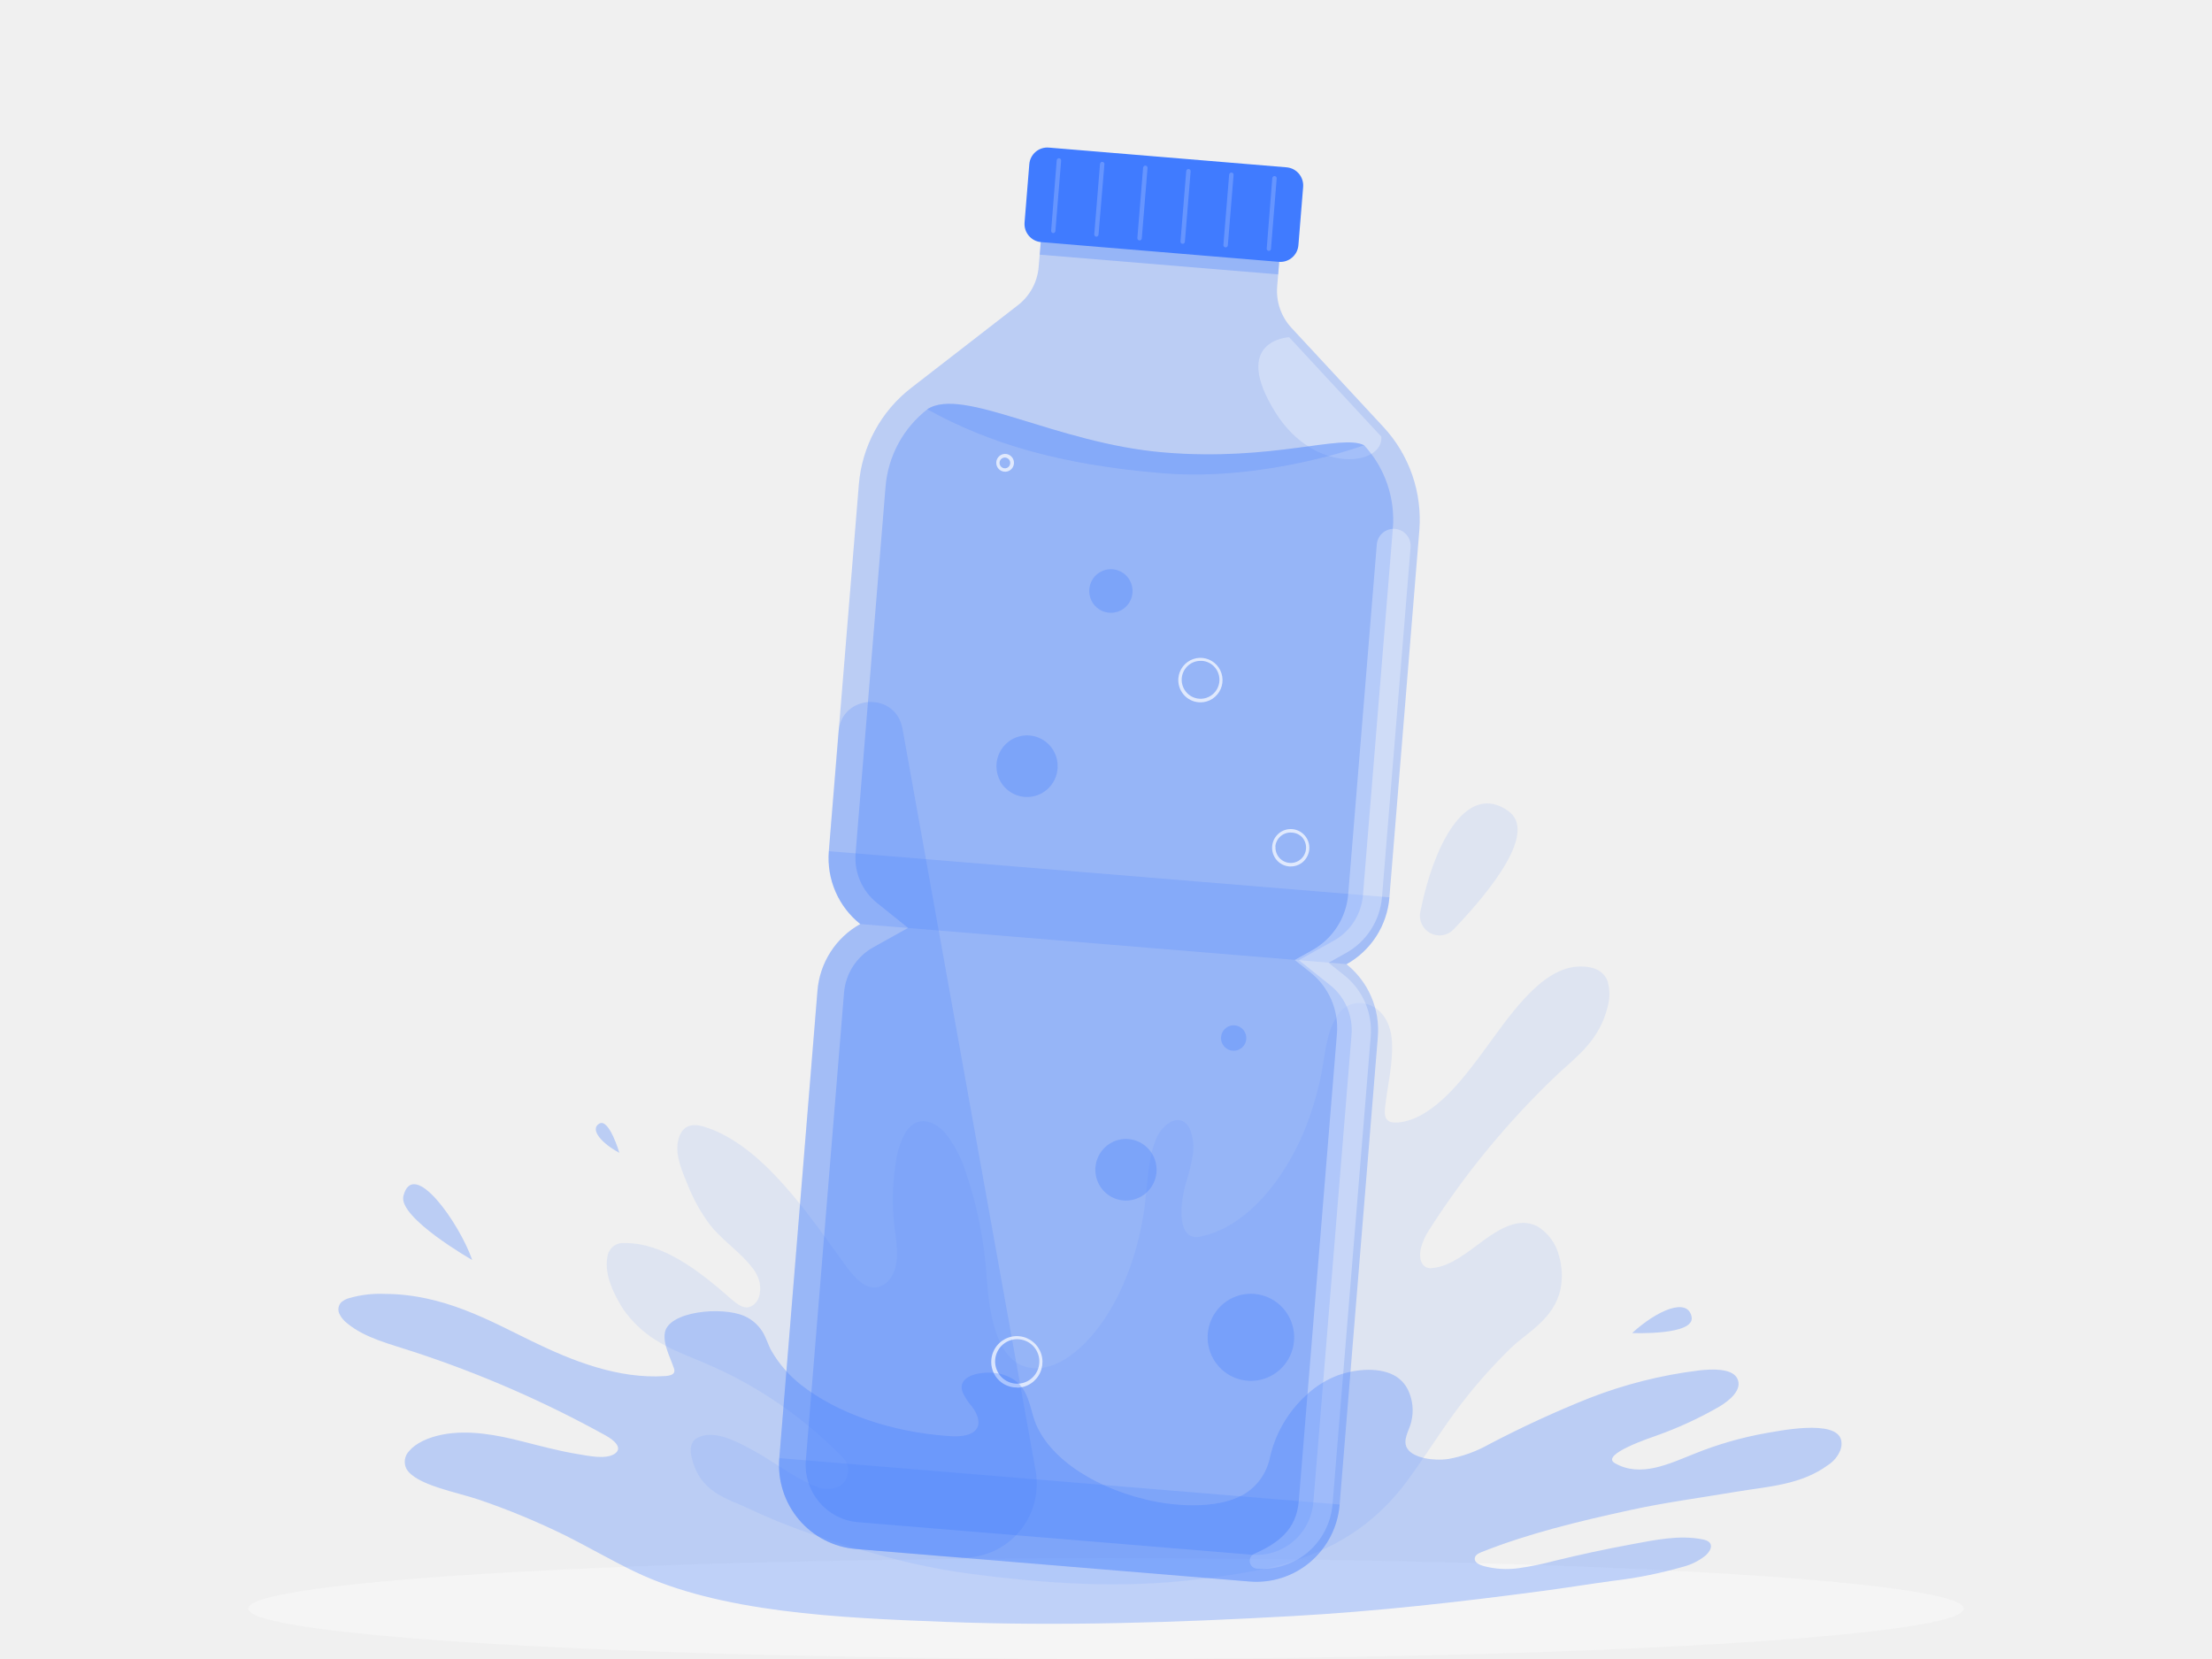
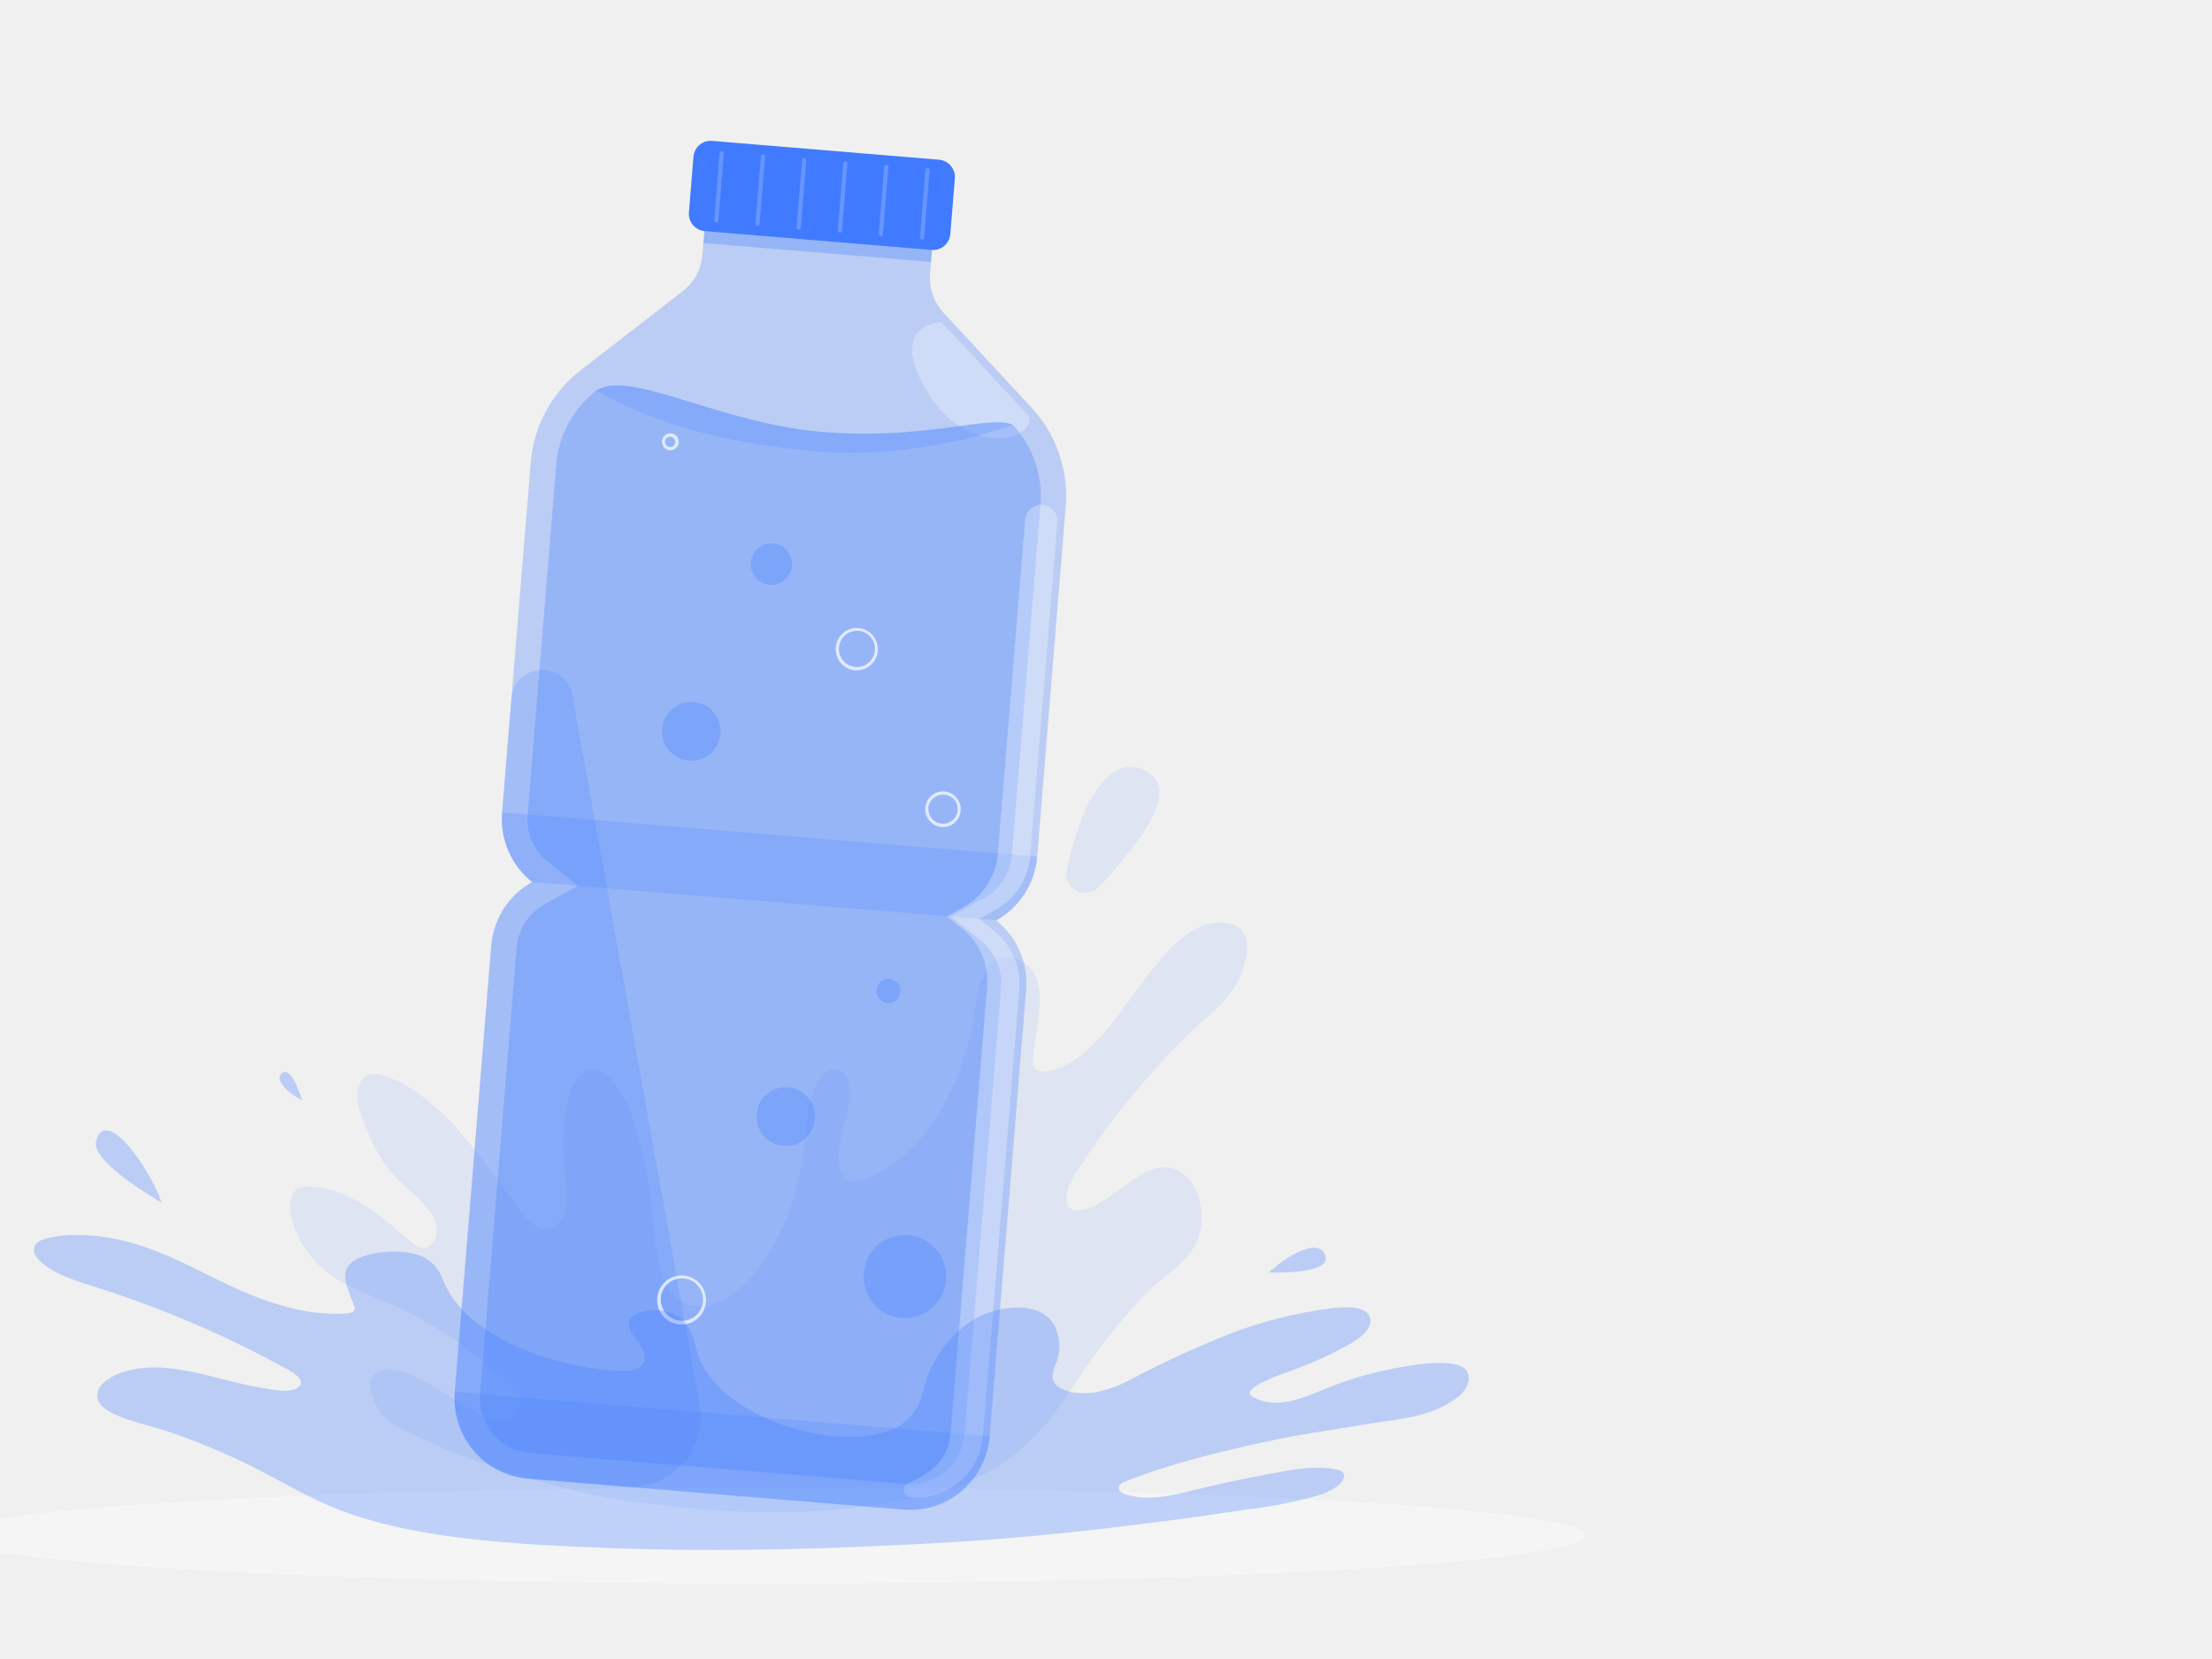
- <svg xmlns="http://www.w3.org/2000/svg" width="280" height="210" viewBox="0 0 280 210" fill="none">
+ <svg xmlns="http://www.w3.org/2000/svg" width="280" height="210" viewBox="50 0 270 220" fill="none">
  <g clip-path="url(#clip0_115_1517)">
    <path d="M140 210C199.966 210 248.578 207.144 248.578 203.62C248.578 200.097 199.966 197.24 140 197.24C80.034 197.24 31.422 200.097 31.422 203.62C31.422 207.144 80.034 210 140 210Z" fill="#F5F5F5" />
    <path opacity="0.1" d="M76.888 159.079C76.955 158.572 77.213 158.109 77.609 157.787C78.005 157.465 78.509 157.309 79.016 157.349C83.81 157.276 88.295 160.686 92.456 164.343C93.38 165.149 94.382 165.983 95.418 165.138C95.739 164.871 95.973 164.514 96.09 164.112C96.27 163.456 96.27 162.763 96.09 162.106C95.936 161.564 95.68 161.057 95.334 160.612C93.526 158.217 91.325 157.067 89.538 154.593C88.538 153.176 87.709 151.643 87.069 150.028C86.509 148.608 85.389 146.314 85.837 144.392C86.335 142.093 88.043 142.29 89.079 142.606C92.355 143.592 95.413 145.942 98.19 148.867C101.153 151.978 103.835 155.726 106.506 159.451C107.514 160.866 108.578 162.32 109.866 162.833C111.154 163.346 112.784 162.517 113.327 160.477C113.87 158.437 113.232 156.092 113.098 154.063C112.918 151.642 113.034 149.208 113.445 146.816C113.627 145.551 114.051 144.334 114.694 143.231C116.138 141.101 118.278 141.85 119.678 143.462C120.746 144.811 121.573 146.336 122.119 147.971C123.69 152.487 124.632 157.2 124.919 161.976C125.132 164.935 125.58 168.018 126.79 170.312C128.744 174.02 132.39 173.727 135.218 171.783C140.14 168.401 143.937 160.759 144.95 152.215C145.281 149.431 145.365 146.421 146.373 144.088C147.252 142.07 149.509 140.706 150.612 142.882C151.056 143.97 151.181 145.163 150.97 146.32C150.773 147.465 150.494 148.596 150.136 149.701C149.576 151.617 149.016 155.208 150.528 156.329C150.753 156.467 151.006 156.554 151.268 156.583C151.53 156.612 151.796 156.583 152.046 156.498C156.996 155.461 161.599 150.772 164.623 144.229C165.719 141.766 166.556 139.196 167.121 136.558C167.485 134.946 167.636 133.216 168.039 131.616C168.298 130.356 168.821 129.166 169.574 128.127C171.5 125.805 175.946 126.898 176.198 131.875C176.35 134.755 175.588 137.573 175.308 140.391C175.134 142.149 176.215 142.138 177.022 142.082C180.886 141.687 184.302 137.764 187.331 133.684C190.932 128.831 194.919 122.531 199.836 122.345C200.956 122.305 202.821 122.452 203.493 124.193C203.804 125.26 203.804 126.395 203.493 127.462C202.496 131.621 199.573 133.769 197.333 135.826C191.017 141.787 185.463 148.515 180.796 155.856C180.085 156.983 179.351 158.843 180.029 159.947C180.159 160.158 180.348 160.324 180.573 160.424C180.797 160.525 181.047 160.555 181.289 160.511C183.602 160.331 185.769 158.482 187.88 156.949C189.991 155.416 192.388 154.075 194.6 155.23C195.282 155.642 195.876 156.186 196.348 156.83C196.82 157.474 197.16 158.206 197.35 158.984C197.745 160.346 197.808 161.784 197.534 163.177C196.722 167.004 193.211 168.723 191.279 170.611C188.619 173.193 186.183 176.001 183.999 179.002C181.983 181.781 180.079 184.824 178.063 187.552C170.783 197.319 160.703 198.768 151.743 199.9C141.994 201.129 132.222 200.464 122.528 199.173C115.478 198.227 108.528 196.209 101.646 193.814C99.282 192.951 96.936 192.01 94.618 190.894C92.126 189.699 88.458 188.961 87.5 184.255C87.298 183.241 87.534 182.418 88.2 182.04C90.266 180.857 93.212 182.44 95.155 183.483C97.838 184.926 100.38 186.983 103.135 188.093C103.578 188.312 104.061 188.439 104.553 188.465C105.046 188.491 105.539 188.416 106.002 188.245C106.457 188.053 106.831 187.709 107.061 187.27C107.354 186.699 107.426 186.038 107.262 185.416C107.149 185.08 106.957 184.777 106.702 184.531C101.743 179.416 95.818 175.35 89.275 172.572C87.175 171.664 85.03 170.921 83.009 169.636C81.375 168.618 79.965 167.276 78.865 165.69C77.924 164.174 76.412 161.497 76.888 159.079Z" fill="#407BFF" />
    <path opacity="0.1" d="M183.999 117.65C183.625 118.04 183.135 118.297 182.602 118.382C182.07 118.467 181.525 118.375 181.049 118.12C180.574 117.865 180.193 117.462 179.966 116.97C179.738 116.479 179.676 115.926 179.788 115.395C181.72 105.955 185.92 99.091 190.915 102.653C194.645 105.307 188.798 112.628 183.999 117.65Z" fill="#407BFF" />
    <path opacity="0.3" d="M170.447 122.057C171.975 121.208 173.27 119.992 174.217 118.517C175.164 117.042 175.733 115.354 175.874 113.603L179.659 67.191C179.856 64.806 179.554 62.405 178.774 60.143C177.994 57.882 176.752 55.81 175.129 54.06L163.464 41.486C162.822 40.791 162.331 39.969 162.022 39.072C161.712 38.176 161.591 37.224 161.667 36.278L162.227 29.482L132.037 26.985L131.477 33.782C131.4 34.727 131.127 35.646 130.677 36.48C130.227 37.314 129.608 38.044 128.862 38.623L115.31 49.123C113.426 50.584 111.866 52.425 110.73 54.528C109.594 56.631 108.907 58.95 108.713 61.336L104.922 107.747C104.778 109.496 105.067 111.252 105.762 112.861C106.456 114.47 107.536 115.881 108.903 116.968C107.376 117.816 106.081 119.032 105.135 120.508C104.189 121.983 103.621 123.671 103.483 125.422L98.65 184.599C98.422 187.412 99.313 190.202 101.128 192.354C102.942 194.507 105.531 195.847 108.327 196.079L158.167 200.199C159.551 200.314 160.944 200.154 162.266 199.727C163.588 199.3 164.814 198.615 165.874 197.711C166.933 196.807 167.805 195.702 168.44 194.459C169.075 193.216 169.46 191.859 169.574 190.466L174.407 131.289C174.554 129.541 174.27 127.783 173.579 126.172C172.889 124.562 171.813 123.148 170.447 122.057Z" fill="#407BFF" />
    <path opacity="0.3" d="M132.045 26.995L131.617 32.236L161.8 34.733L162.228 29.492L132.045 26.995Z" fill="#407BFF" />
    <path opacity="0.3" d="M174.849 55.271L163.184 42.686C163.184 42.686 155.663 43.013 161.504 52.296C166.482 60.147 175.157 58.923 174.849 55.271Z" fill="white" />
    <path opacity="0.2" d="M98.655 184.576C98.428 187.39 99.319 190.179 101.133 192.332C102.948 194.484 105.537 195.824 108.332 196.057L158.172 200.177C159.556 200.292 160.949 200.131 162.272 199.704C163.594 199.277 164.82 198.592 165.879 197.688C166.939 196.784 167.811 195.679 168.445 194.436C169.08 193.193 169.466 191.836 169.579 190.443L98.655 184.576Z" fill="#407BFF" />
    <path opacity="0.3" d="M172.67 56.359C173.973 57.765 174.97 59.429 175.596 61.245C176.223 63.061 176.466 64.988 176.31 66.904L172.525 113.321C172.426 114.515 172.036 115.665 171.39 116.67C170.743 117.675 169.859 118.503 168.818 119.081L164.41 121.539L168.358 124.689C169.292 125.43 170.03 126.392 170.505 127.49C170.98 128.587 171.177 129.786 171.08 130.979L166.247 190.156C166.092 192.074 165.186 193.851 163.73 195.098C162.274 196.344 160.386 196.959 158.48 196.806L108.64 192.686C107.694 192.611 106.771 192.349 105.925 191.914C105.08 191.48 104.327 190.882 103.711 190.156C103.095 189.429 102.627 188.587 102.334 187.678C102.041 186.769 101.929 185.811 102.004 184.858L106.837 125.681C106.933 124.487 107.322 123.336 107.968 122.33C108.614 121.324 109.497 120.495 110.538 119.915L114.946 117.458L111.026 114.308C110.092 113.567 109.354 112.605 108.879 111.507C108.404 110.41 108.207 109.211 108.304 108.018L112.095 61.606C112.252 59.69 112.805 57.828 113.719 56.14C114.632 54.451 115.885 52.973 117.398 51.8C121.878 48.886 133.638 56.139 147.409 57.278C161.179 58.416 169.792 54.9 172.67 56.359Z" fill="#407BFF" />
    <path opacity="0.2" d="M147.381 57.283C133.616 56.156 121.845 48.886 117.365 51.8C125.205 56.139 134.165 58.828 147.162 59.904C160.16 60.981 172.67 56.359 172.67 56.359C169.792 54.9 161.146 58.428 147.381 57.283Z" fill="#407BFF" />
    <path opacity="0.2" d="M104.927 107.747C104.784 109.496 105.072 111.252 105.767 112.861C106.462 114.47 107.541 115.881 108.909 116.968L170.447 122.04C171.975 121.191 173.27 119.975 174.217 118.5C175.164 117.025 175.733 115.337 175.874 113.586L104.927 107.747Z" fill="#407BFF" />
    <path d="M162.859 21.18L132.761 18.682C131.5 18.578 130.394 19.521 130.291 20.79L129.691 28.16C129.587 29.429 130.526 30.542 131.786 30.647L161.885 33.145C163.146 33.249 164.251 32.306 164.355 31.037L164.955 23.667C165.058 22.398 164.12 21.285 162.859 21.18Z" fill="#407BFF" />
    <path opacity="0.2" d="M133.314 29.51C133.277 29.507 133.241 29.497 133.208 29.48C133.175 29.463 133.146 29.44 133.122 29.411C133.098 29.383 133.08 29.35 133.069 29.315C133.057 29.28 133.053 29.242 133.056 29.205L133.762 20.289C133.768 20.215 133.803 20.145 133.859 20.097C133.916 20.048 133.99 20.024 134.064 20.03C134.138 20.036 134.207 20.071 134.255 20.128C134.304 20.186 134.328 20.26 134.322 20.334L133.594 29.245C133.589 29.317 133.558 29.384 133.506 29.433C133.454 29.482 133.385 29.51 133.314 29.51Z" fill="white" />
    <path opacity="0.2" d="M138.774 29.96C138.737 29.958 138.701 29.948 138.668 29.931C138.635 29.914 138.606 29.891 138.582 29.862C138.558 29.834 138.54 29.801 138.528 29.766C138.517 29.73 138.513 29.693 138.516 29.656L139.244 20.746C139.251 20.672 139.287 20.603 139.343 20.555C139.4 20.506 139.472 20.482 139.546 20.486C139.583 20.489 139.619 20.5 139.651 20.517C139.684 20.533 139.713 20.557 139.736 20.585C139.76 20.613 139.777 20.646 139.788 20.682C139.799 20.717 139.802 20.754 139.798 20.791L139.054 29.701C139.047 29.772 139.014 29.837 138.963 29.885C138.911 29.933 138.844 29.959 138.774 29.96Z" fill="white" />
    <path opacity="0.2" d="M144.228 30.434C144.191 30.431 144.155 30.421 144.122 30.404C144.09 30.387 144.06 30.364 144.036 30.336C144.012 30.307 143.994 30.275 143.983 30.239C143.972 30.204 143.967 30.167 143.97 30.13L144.698 21.219C144.707 21.145 144.743 21.078 144.799 21.03C144.855 20.982 144.927 20.957 145.001 20.96C145.038 20.963 145.074 20.973 145.106 20.99C145.139 21.007 145.169 21.03 145.193 21.058C145.216 21.087 145.235 21.119 145.246 21.155C145.257 21.19 145.261 21.227 145.258 21.264L144.53 30.175C144.528 30.212 144.518 30.248 144.501 30.281C144.484 30.314 144.461 30.343 144.433 30.368C144.405 30.392 144.372 30.41 144.337 30.421C144.302 30.433 144.265 30.437 144.228 30.434Z" fill="white" />
    <path opacity="0.2" d="M149.688 30.862C149.651 30.859 149.615 30.849 149.582 30.832C149.55 30.816 149.52 30.792 149.496 30.764C149.472 30.736 149.454 30.703 149.443 30.668C149.432 30.632 149.427 30.595 149.43 30.558L150.158 21.648C150.166 21.573 150.201 21.505 150.257 21.456C150.314 21.408 150.387 21.384 150.461 21.388C150.497 21.391 150.533 21.401 150.566 21.418C150.598 21.435 150.627 21.459 150.651 21.487C150.674 21.515 150.692 21.548 150.702 21.583C150.713 21.619 150.717 21.656 150.713 21.693L149.985 30.603C149.983 30.64 149.973 30.676 149.957 30.709C149.941 30.742 149.918 30.771 149.891 30.796C149.863 30.82 149.831 30.838 149.796 30.85C149.761 30.861 149.725 30.865 149.688 30.862Z" fill="white" />
    <path opacity="0.2" d="M155.12 31.313C155.083 31.31 155.047 31.3 155.014 31.283C154.982 31.266 154.952 31.243 154.928 31.215C154.904 31.187 154.886 31.154 154.875 31.119C154.864 31.083 154.859 31.046 154.862 31.009L155.59 22.098C155.6 22.025 155.636 21.958 155.692 21.91C155.748 21.863 155.819 21.837 155.893 21.839C155.93 21.842 155.966 21.852 155.998 21.869C156.031 21.886 156.061 21.909 156.085 21.937C156.108 21.966 156.127 21.998 156.138 22.034C156.149 22.069 156.153 22.107 156.15 22.143L155.422 31.054C155.42 31.091 155.411 31.128 155.394 31.161C155.378 31.195 155.355 31.224 155.326 31.249C155.298 31.273 155.265 31.291 155.23 31.302C155.194 31.313 155.157 31.317 155.12 31.313Z" fill="white" />
    <path opacity="0.2" d="M160.602 31.764C160.566 31.761 160.53 31.751 160.497 31.734C160.464 31.717 160.435 31.694 160.411 31.666C160.387 31.637 160.369 31.605 160.357 31.569C160.346 31.534 160.342 31.497 160.345 31.46L161.05 22.544C161.058 22.469 161.093 22.401 161.149 22.352C161.206 22.304 161.279 22.28 161.353 22.284C161.426 22.291 161.494 22.328 161.541 22.384C161.588 22.441 161.611 22.515 161.605 22.589L160.882 31.505C160.876 31.575 160.843 31.64 160.792 31.688C160.74 31.736 160.673 31.763 160.602 31.764Z" fill="white" />
    <path opacity="0.2" d="M114.24 92.243C113.389 87.503 106.529 87.841 106.137 92.638L104.905 107.747C104.761 109.496 105.05 111.252 105.745 112.861C106.439 114.47 107.519 115.881 108.886 116.968C107.359 117.816 106.064 119.032 105.118 120.508C104.172 121.983 103.604 123.671 103.466 125.422L98.633 184.599C98.405 187.412 99.296 190.202 101.111 192.354C102.925 194.507 105.514 195.847 108.31 196.079L121.19 197.144C122.609 197.261 124.035 197.048 125.36 196.522C126.684 195.996 127.87 195.17 128.827 194.109C129.784 193.048 130.486 191.78 130.878 190.403C131.271 189.025 131.343 187.576 131.09 186.166L114.24 92.243Z" fill="#407BFF" />
    <path opacity="0.3" d="M163.8 169.731C163.711 170.818 163.304 171.853 162.631 172.707C161.957 173.56 161.047 174.194 160.016 174.527C158.985 174.86 157.879 174.878 156.837 174.579C155.796 174.279 154.866 173.676 154.165 172.845C153.465 172.014 153.025 170.992 152.901 169.909C152.777 168.826 152.975 167.731 153.47 166.761C153.965 165.791 154.734 164.991 155.68 164.462C156.627 163.932 157.709 163.697 158.788 163.785C160.236 163.906 161.577 164.6 162.516 165.715C163.456 166.83 163.918 168.274 163.8 169.731Z" fill="#407BFF" />
    <path opacity="0.3" d="M146.39 148.388C146.327 149.157 146.04 149.89 145.563 150.494C145.087 151.099 144.443 151.547 143.713 151.784C142.984 152.02 142.201 152.033 141.464 151.821C140.727 151.609 140.068 151.182 139.572 150.594C139.077 150.006 138.765 149.283 138.677 148.516C138.59 147.75 138.73 146.975 139.08 146.288C139.431 145.602 139.975 145.036 140.645 144.661C141.315 144.287 142.081 144.121 142.845 144.184C143.868 144.27 144.816 144.761 145.48 145.549C146.145 146.337 146.472 147.358 146.39 148.388Z" fill="#407BFF" />
    <path opacity="0.3" d="M130.189 100.883C129.424 100.919 128.665 100.726 128.009 100.328C127.353 99.93 126.828 99.345 126.502 98.647C126.176 97.95 126.063 97.171 126.176 96.408C126.29 95.646 126.626 94.934 127.141 94.364C127.656 93.793 128.328 93.389 129.071 93.203C129.815 93.016 130.596 93.056 131.317 93.316C132.038 93.576 132.667 94.046 133.123 94.666C133.579 95.285 133.842 96.027 133.879 96.797C133.904 97.309 133.828 97.821 133.656 98.304C133.484 98.787 133.219 99.231 132.876 99.61C132.533 99.99 132.12 100.298 131.658 100.516C131.197 100.734 130.698 100.859 130.189 100.883Z" fill="#407BFF" />
    <path opacity="0.3" d="M140.756 77.567C140.214 77.594 139.675 77.459 139.209 77.178C138.743 76.897 138.371 76.484 138.138 75.99C137.906 75.495 137.825 74.943 137.905 74.402C137.985 73.862 138.222 73.357 138.588 72.952C138.953 72.548 139.429 72.261 139.956 72.129C140.483 71.997 141.037 72.025 141.548 72.211C142.06 72.396 142.504 72.729 142.827 73.169C143.149 73.609 143.335 74.135 143.36 74.681C143.394 75.411 143.138 76.125 142.65 76.666C142.162 77.207 141.481 77.531 140.756 77.567Z" fill="#407BFF" />
    <path opacity="0.3" d="M157.758 131.531C157.731 131.848 157.612 132.151 157.415 132.4C157.217 132.649 156.951 132.834 156.65 132.931C156.348 133.028 156.025 133.033 155.721 132.945C155.416 132.858 155.145 132.681 154.94 132.438C154.735 132.195 154.607 131.897 154.571 131.58C154.534 131.264 154.592 130.944 154.737 130.66C154.881 130.377 155.106 130.143 155.382 129.988C155.659 129.833 155.975 129.764 156.29 129.79C156.714 129.825 157.106 130.029 157.381 130.355C157.656 130.682 157.792 131.104 157.758 131.531Z" fill="#407BFF" />
    <path opacity="0.7" d="M128.75 175.626H128.481C128.052 175.597 127.633 175.482 127.249 175.289C126.864 175.095 126.522 174.827 126.241 174.499C125.965 174.173 125.755 173.795 125.626 173.387C125.496 172.978 125.448 172.548 125.485 172.121C125.537 171.49 125.771 170.887 126.157 170.387C126.544 169.887 127.067 169.511 127.663 169.305C128.258 169.099 128.9 169.073 129.511 169.228C130.121 169.383 130.673 169.714 131.1 170.18C131.527 170.646 131.81 171.226 131.914 171.851C132.018 172.476 131.939 173.118 131.687 173.699C131.435 174.279 131.02 174.773 130.493 175.121C129.967 175.468 129.351 175.654 128.722 175.655L128.75 175.626ZM128.75 169.517C128.113 169.52 127.496 169.742 127.001 170.145C126.506 170.549 126.163 171.11 126.027 171.736C125.892 172.363 125.973 173.017 126.257 173.591C126.541 174.165 127.01 174.624 127.588 174.893C128.167 175.162 128.819 175.224 129.437 175.07C130.055 174.916 130.603 174.555 130.989 174.045C131.376 173.536 131.578 172.909 131.563 172.268C131.548 171.627 131.316 171.011 130.906 170.52C130.667 170.235 130.374 170.001 130.044 169.831C129.714 169.66 129.354 169.558 128.985 169.528L128.75 169.517Z" fill="white" />
    <path opacity="0.7" d="M163.386 109.675H163.19C162.568 109.623 161.991 109.325 161.587 108.847C161.183 108.368 160.984 107.748 161.034 107.122C161.085 106.495 161.382 105.914 161.858 105.507C162.335 105.1 162.953 104.901 163.576 104.952C164.198 105.004 164.774 105.302 165.178 105.78C165.582 106.259 165.782 106.879 165.732 107.505C165.679 108.132 165.383 108.713 164.909 109.123C164.482 109.483 163.942 109.679 163.386 109.675ZM161.454 107.144C161.426 107.528 161.511 107.911 161.699 108.245C161.886 108.58 162.168 108.851 162.509 109.025C162.849 109.199 163.233 109.268 163.612 109.223C163.991 109.178 164.349 109.022 164.64 108.773C164.834 108.608 164.994 108.405 165.111 108.177C165.227 107.949 165.298 107.7 165.319 107.445C165.339 107.189 165.31 106.932 165.232 106.688C165.154 106.444 165.029 106.218 164.864 106.023C164.693 105.833 164.486 105.679 164.255 105.571C164.024 105.463 163.774 105.402 163.52 105.392C163.267 105.37 163.011 105.399 162.769 105.477C162.527 105.555 162.302 105.68 162.108 105.846C161.914 106.011 161.754 106.213 161.638 106.441C161.522 106.669 161.452 106.917 161.431 107.173L161.454 107.144Z" fill="white" />
    <path opacity="0.7" d="M127.204 59.707H127.12C126.831 59.678 126.564 59.538 126.376 59.315C126.188 59.092 126.093 58.804 126.112 58.512C126.126 58.293 126.204 58.083 126.335 57.907C126.466 57.732 126.646 57.599 126.851 57.524C127.057 57.45 127.279 57.438 127.492 57.489C127.704 57.541 127.897 57.654 128.046 57.814C128.196 57.974 128.295 58.175 128.333 58.391C128.371 58.607 128.344 58.83 128.258 59.032C128.171 59.233 128.028 59.405 127.846 59.526C127.664 59.647 127.45 59.712 127.232 59.712L127.204 59.707ZM126.526 58.546C126.516 58.68 126.545 58.815 126.61 58.932C126.675 59.05 126.774 59.145 126.893 59.206C127.012 59.268 127.147 59.292 127.279 59.277C127.412 59.262 127.538 59.207 127.64 59.12C127.742 59.033 127.816 58.917 127.853 58.788C127.89 58.658 127.888 58.521 127.847 58.393C127.807 58.264 127.729 58.151 127.625 58.067C127.52 57.983 127.393 57.932 127.26 57.92C127.171 57.912 127.081 57.921 126.995 57.948C126.91 57.975 126.831 58.019 126.762 58.078C126.694 58.136 126.638 58.207 126.597 58.288C126.557 58.368 126.533 58.456 126.526 58.546Z" fill="white" />
    <path opacity="0.7" d="M151.967 88.895H151.732C151.363 88.866 151.004 88.764 150.675 88.594C150.346 88.425 150.053 88.191 149.814 87.907C149.575 87.623 149.395 87.294 149.283 86.94C149.171 86.585 149.129 86.211 149.162 85.841C149.209 85.296 149.413 84.778 149.749 84.348C150.084 83.919 150.536 83.596 151.05 83.421C151.564 83.245 152.117 83.223 152.643 83.358C153.169 83.493 153.645 83.779 154.012 84.182C154.38 84.584 154.623 85.085 154.712 85.624C154.802 86.163 154.734 86.716 154.517 87.217C154.299 87.717 153.942 88.144 153.489 88.444C153.035 88.744 152.504 88.904 151.962 88.907L151.967 88.895ZM151.967 83.654C151.404 83.651 150.858 83.851 150.427 84.218C149.944 84.629 149.642 85.217 149.587 85.852C149.556 86.246 149.621 86.642 149.778 87.004C149.934 87.367 150.177 87.685 150.485 87.931C150.792 88.177 151.156 88.342 151.542 88.413C151.929 88.484 152.326 88.458 152.7 88.337C153.075 88.216 153.413 88.005 153.687 87.721C153.96 87.437 154.16 87.09 154.269 86.71C154.377 86.33 154.391 85.929 154.309 85.543C154.227 85.156 154.052 84.796 153.798 84.494C153.596 84.252 153.347 84.053 153.067 83.909C152.788 83.765 152.482 83.678 152.169 83.654H151.967Z" fill="white" />
    <path opacity="0.3" d="M174.938 113.536L178.556 69.277C178.579 68.994 178.546 68.709 178.46 68.439C178.374 68.169 178.235 67.919 178.053 67.703C177.87 67.487 177.647 67.309 177.396 67.18C177.145 67.05 176.871 66.972 176.59 66.949C176.31 66.925 176.027 66.957 175.759 67.044C175.491 67.13 175.242 67.269 175.027 67.452C174.812 67.635 174.635 67.859 174.507 68.112C174.378 68.364 174.3 68.639 174.278 68.922L170.66 113.181C170.542 114.652 170.064 116.071 169.267 117.31C168.471 118.549 167.381 119.57 166.096 120.282L163.895 121.516L165.872 123.088C167.024 124.002 167.934 125.188 168.52 126.541C169.106 127.894 169.351 129.372 169.232 130.844L164.399 190.021C164.108 193.571 161.89 195.302 158.771 196.682C158.573 196.772 158.41 196.924 158.308 197.117C158.206 197.309 158.17 197.53 158.206 197.745C158.241 197.961 158.347 198.158 158.506 198.306C158.665 198.454 158.869 198.545 159.085 198.565C161.436 198.758 163.767 198.004 165.565 196.468C167.364 194.933 168.484 192.742 168.678 190.376L173.51 131.199C173.63 129.727 173.386 128.249 172.8 126.896C172.213 125.542 171.303 124.356 170.15 123.444L168.174 121.865L170.374 120.637C171.658 119.924 172.747 118.903 173.544 117.664C174.34 116.425 174.819 115.006 174.938 113.536Z" fill="white" />
    <path opacity="0.3" d="M233.066 182.316C232.462 179.555 224.913 181.189 223.35 181.443C220.315 181.997 217.343 182.86 214.48 184.018C211.327 185.264 207.665 187.096 204.4 185.202C202.513 184.109 209.065 181.95 209.658 181.73C212.443 180.746 215.131 179.504 217.689 178.022C218.725 177.402 220.73 175.92 219.867 174.415C219.15 173.169 216.58 173.288 215.018 173.479C210.283 174.063 205.639 175.235 201.191 176.968C196.865 178.697 192.63 180.648 188.502 182.812C186.902 183.72 185.163 184.351 183.355 184.678C181.384 184.96 178.97 184.537 178.192 183.438C177.414 182.339 178.416 181.054 178.646 179.949C178.97 178.629 178.834 177.236 178.259 176.004C177.878 175.179 177.239 174.502 176.439 174.077C174.306 172.949 171.08 173.367 168.935 174.257C167.545 174.849 166.275 175.694 165.189 176.748C163 178.798 161.464 181.456 160.776 184.385C160.603 185.302 160.251 186.176 159.742 186.956C159.233 187.737 158.576 188.408 157.808 188.933C154.806 190.967 149.307 190.849 145.102 189.829C137.76 188.076 132.16 183.979 130.81 179.352C130.155 177.148 129.836 174.843 126.89 173.981C124.986 173.417 120.999 173.812 121.85 176.235C122.159 176.899 122.563 177.515 123.049 178.061C123.827 179.093 124.656 181.037 122.343 181.663C121.594 181.822 120.825 181.861 120.064 181.775C112.627 181.274 105.784 178.777 101.349 175.26C99.903 174.117 98.677 172.717 97.731 171.129C97.205 170.255 97.014 169.314 96.438 168.452C95.886 167.622 95.109 166.97 94.198 166.575C91.342 165.341 84.633 165.983 84.162 168.689C83.91 170.154 84.818 171.743 85.282 173.135C85.366 173.311 85.386 173.51 85.338 173.699C85.204 174.054 84.672 174.156 84.218 174.184C78.221 174.584 72.402 172.239 67.368 169.793C62.037 167.201 56.168 163.825 48.759 163.785C47.227 163.715 45.694 163.892 44.218 164.31C43.844 164.41 43.496 164.591 43.198 164.839C43.017 165.029 42.897 165.269 42.853 165.528C42.809 165.788 42.844 166.054 42.952 166.293C43.193 166.79 43.55 167.219 43.994 167.545C46.234 169.382 49.37 170.126 52.231 171.073C60.721 173.842 68.931 177.418 76.748 181.753C77.538 182.198 78.938 183.229 77.829 184.007C76.72 184.785 74.469 184.283 73.142 184.063C70.734 183.669 68.421 183.038 66.074 182.446C62.972 181.657 59.354 180.941 55.994 181.595C54.219 181.939 52.634 182.671 51.8 183.663C51.512 183.954 51.323 184.328 51.259 184.732C51.194 185.137 51.258 185.552 51.442 185.918C52.595 187.986 57.854 188.877 60.726 189.863C64.405 191.126 68.001 192.619 71.495 194.332C74.48 195.82 77.252 197.449 80.276 198.908C91.078 204.122 106.165 204.792 119.655 205.3C134.299 205.863 149.01 205.384 163.615 204.567C174.255 203.97 184.699 202.792 195.126 201.405C198.122 201.011 201.102 200.526 204.086 200.115C207.116 199.765 210.113 199.168 213.046 198.328C214.1 198.057 215.084 197.561 215.93 196.874C216.731 196.124 216.983 195.144 215.55 194.862C212.548 194.259 209.457 194.946 206.522 195.482C203.23 196.091 199.967 196.791 196.734 197.584C195.26 197.98 193.764 198.286 192.254 198.503C190.736 198.717 189.19 198.618 187.712 198.21C187.23 198.057 186.704 197.787 186.676 197.359C186.648 196.93 187.051 196.66 187.466 196.496C193.508 194.084 199.926 192.551 206.388 191.142C210.773 190.184 215.236 189.598 219.654 188.848C223.681 188.166 227.926 188.009 231.414 185.439C232.109 184.988 232.648 184.332 232.96 183.562C233.111 183.165 233.148 182.733 233.066 182.316Z" fill="#407BFF" />
    <path opacity="0.3" d="M59.78 159.497C58.139 154.802 52.293 146.489 51.061 151.398C50.4 154.154 59.78 159.497 59.78 159.497Z" fill="#407BFF" />
    <path opacity="0.3" d="M206.601 168.739C209.726 165.871 213.623 164.163 214.127 166.688C214.598 169.077 206.601 168.739 206.601 168.739Z" fill="#407BFF" />
    <path opacity="0.3" d="M78.4 145.925C76.261 144.798 74.592 142.989 75.846 142.234C77.101 141.479 78.4 145.925 78.4 145.925Z" fill="#407BFF" />
  </g>
  <defs>
    <clipPath id="clip0_115_1517">
      <rect width="280" height="210" fill="white" />
    </clipPath>
  </defs>
</svg>
